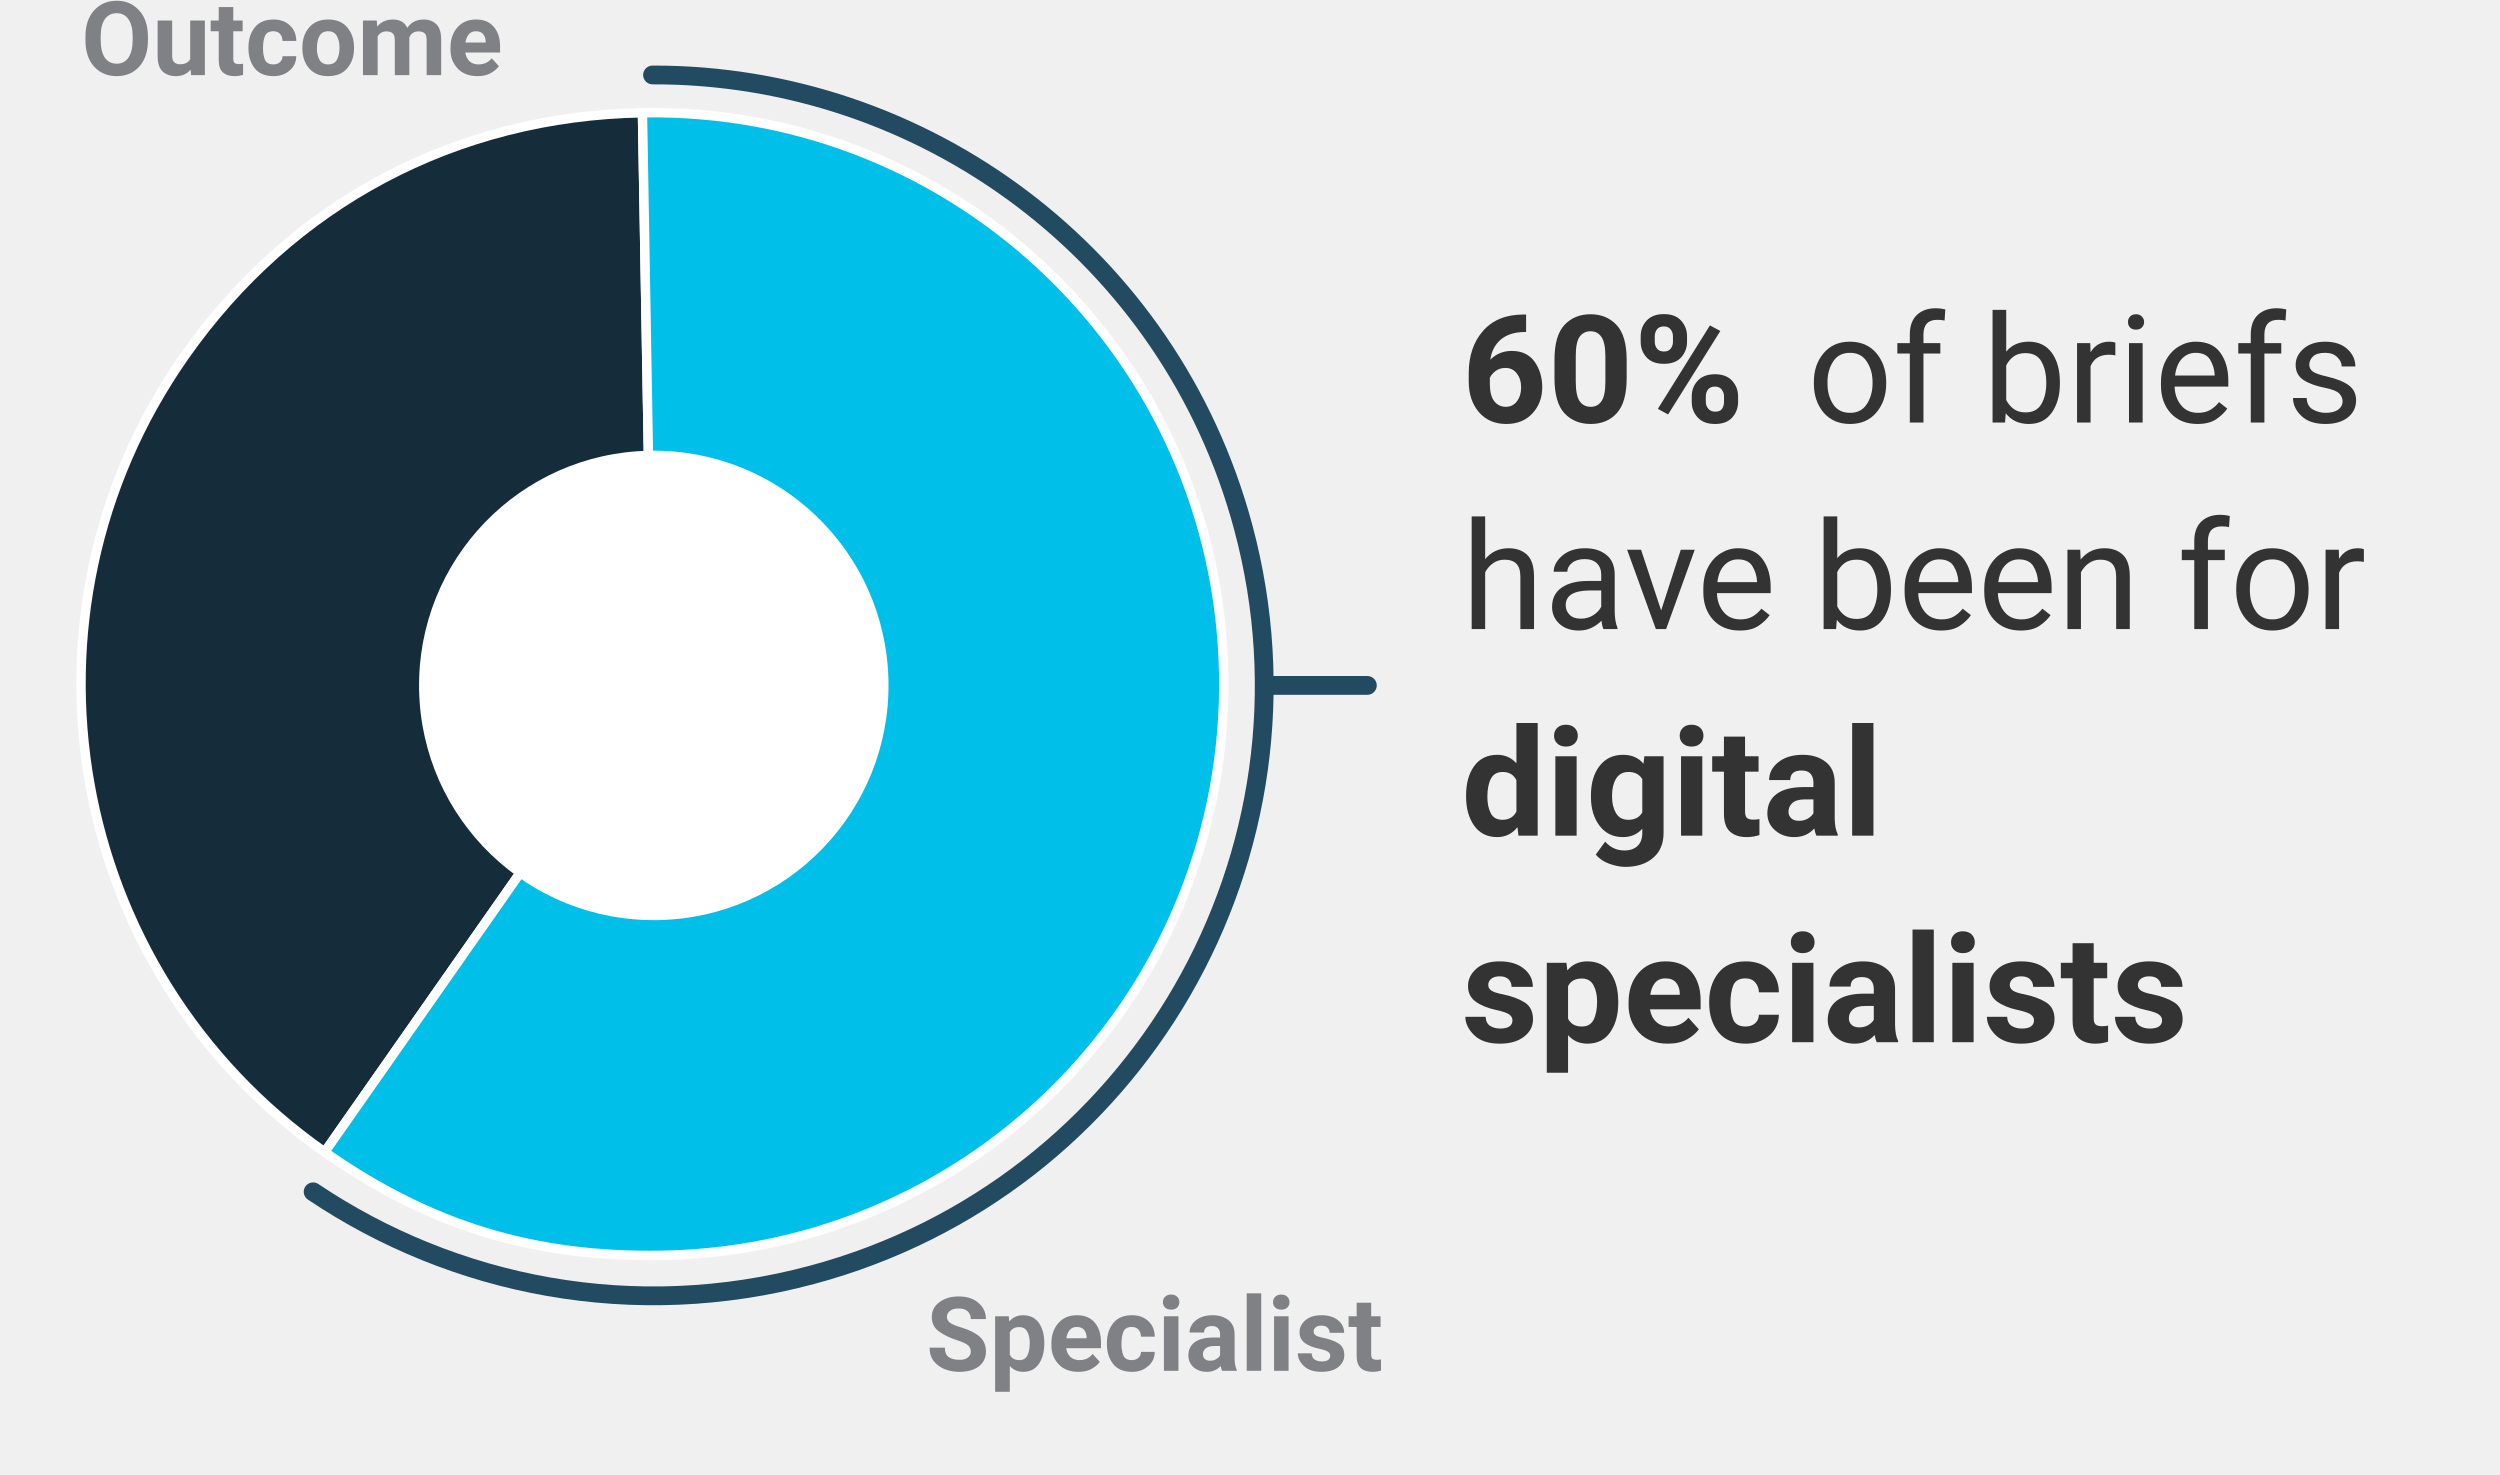
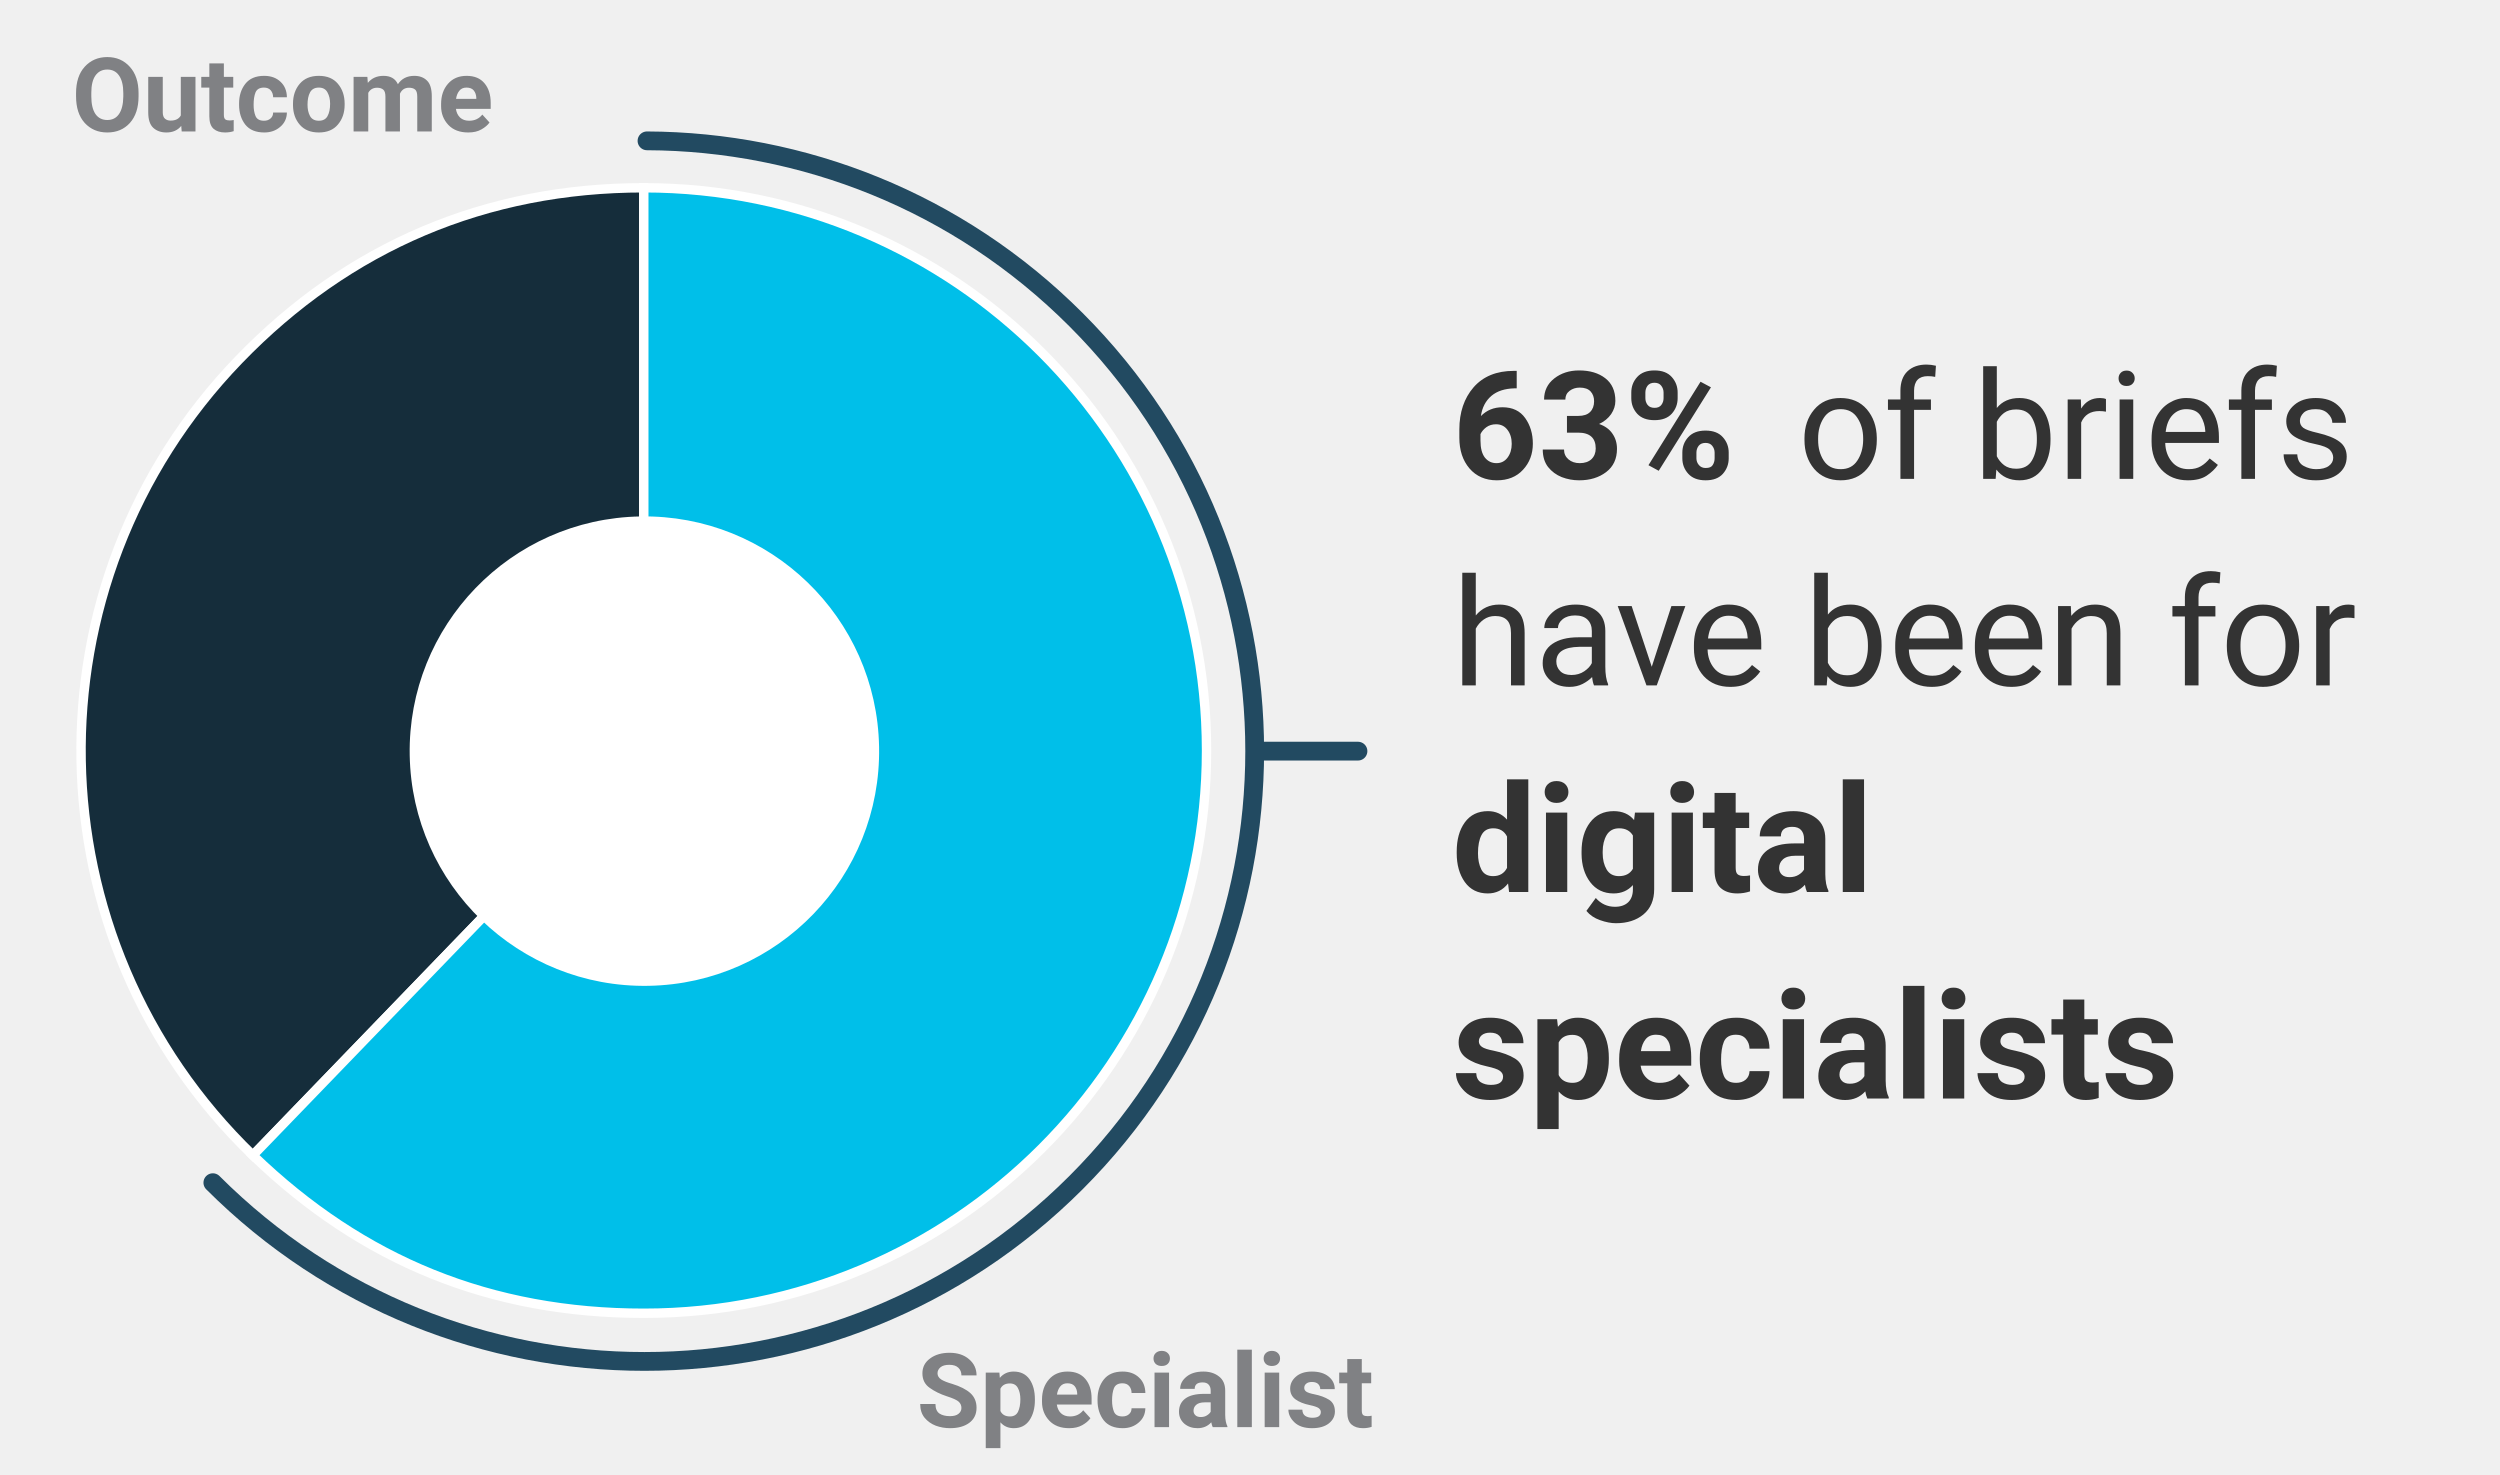
- <svg xmlns="http://www.w3.org/2000/svg" font-family="-apple-system, BlinkMacSystemFont, &quot;Segoe UI&quot;, Roboto, Helvetica, Arial, sans-serif, &quot;Apple Color Emoji&quot;, &quot;Segoe UI Emoji&quot;, &quot;Segoe UI Symbol&quot;" width="251px" height="148px" viewBox="0 0 251 157" version="1.1">
+ <svg xmlns="http://www.w3.org/2000/svg" font-family="-apple-system, BlinkMacSystemFont, &quot;Segoe UI&quot;, Roboto, Helvetica, Arial, sans-serif, &quot;Apple Color Emoji&quot;, &quot;Segoe UI Emoji&quot;, &quot;Segoe UI Symbol&quot;" width="251px" height="148px" viewBox="0 0 251 157" version="1.1" style="background: #FFFFFF;">
  <defs />
-   <g id="Jan-monthly-report-greater-than-768px" stroke="none" stroke-width="1" fill="none" fill-rule="evenodd" transform="translate(-737, -903)">
-     <g id="56%-of-briefs-have-been-for-digital-specialists" transform="translate(738, 897)">
-       <text id="60%-of-briefs-have-b" font-size="16" font-weight="bold" line-spacing="22" fill="#333333">
-         <tspan x="147" y="51">60% </tspan>
-         <tspan x="183.836" y="51" font-weight="normal">of briefs </tspan>
-         <tspan x="147" y="73" font-weight="normal">have been for</tspan>
-         <tspan x="250.219" y="73"> </tspan>
-         <tspan x="147" y="95">digital </tspan>
-         <tspan x="147" y="117">specialists</tspan>
-       </text>
-       <g id="Group-2" stroke-width="1" fill-rule="evenodd" transform="translate(-3, 1)">
-         <g id="Group-13" transform="translate(64, 78) scale(-1, 1) rotate(1) translate(-64, -78) translate(3, 17)">
-           <g id="Group-12" transform="translate(61, 61) scale(-1, 1) translate(-61, -61) " stroke="#FFFFFF">
-             <path d="M60.856,60.852 L25.089,110.082 C-2.101,90.328 -8.128,52.273 11.626,25.084 C23.321,8.988 40.96,-0 60.856,-0 L60.856,60.852 Z" id="Fill-1" fill="#152D3B" />
-             <path d="M60.856,60.852 L60.856,-0 C94.464,-0 121.708,27.245 121.708,60.852 C121.708,94.459 94.464,121.704 60.856,121.704 C47.144,121.704 36.182,118.141 25.089,110.082 L60.856,60.852 Z" id="Fill-4" fill="#00BFE9" />
-           </g>
-           <circle id="Oval-Copy-2" fill="#FFFFFF" cx="61" cy="61" r="25" />
-         </g>
-         <g id="Group" transform="translate(72, 77) scale(-1, 1) translate(-72, -77) " stroke="#224A61" stroke-linecap="round" stroke-width="2">
-           <path d="M4,78 L14,78" id="Line-Copy-15" transform="translate(9, 79) scale(-1, 1) translate(-9, -79) " />
-           <path d="M80.695,140.893 C108.502,133.523 128.997,108.184 128.997,78.058 C128.997,42.16 99.895,13.058 63.997,13.058 C44.444,13.058 26.908,21.691 14.992,35.353" id="Oval-4-Copy-2" transform="translate(71.99454, 76.97563) rotate(-165) translate(-71.99454, -76.97563) " />
-         </g>
+   <g id="Percentage-of-briefs-for-digital-specialists" stroke="none" stroke-width="1" fill="none" fill-rule="evenodd">
+     <text id="63%-of-briefs-have-b" font-size="16" font-weight="bold" line-spacing="22" fill="#333333">
+       <tspan x="147" y="51">63% </tspan>
+       <tspan x="183.836" y="51" font-weight="normal">of briefs </tspan>
+       <tspan x="147" y="73" font-weight="normal">have been for</tspan>
+       <tspan x="250.219" y="73"> </tspan>
+       <tspan x="147" y="95">digital </tspan>
+       <tspan x="147" y="117">specialists</tspan>
+     </text>
+     <g id="Group" transform="translate(1, 20)">
+       <g id="Group-22" stroke="#FFFFFF">
+         <path d="M59.935,59.935 L18.301,103.048 C-5.51,80.054 -6.172,42.111 16.821,18.301 C28.502,6.205 43.12,0 59.935,0 L59.935,59.935 Z" id="Fill-1" fill="#152D3B" />
+         <path d="M59.935,59.935 L59.935,0 C93.036,0 119.869,26.834 119.869,59.935 C119.869,93.036 93.036,119.869 59.935,119.869 C43.682,119.869 29.992,114.338 18.301,103.048 L59.935,59.935 Z" id="Fill-3" fill="#00BFE9" />
      </g>
-       <text id="Outcome-Copy-3" font-size="11" font-weight="bold" fill="#808184">
-         <tspan x="0" y="14">Outcome</tspan>
-       </text>
-       <text id="Specialist-Copy-2" font-size="11" font-weight="bold" fill="#808184">
-         <tspan x="90" y="152">Specialist</tspan>
-       </text>
+       <circle id="Oval-Copy-2" fill="#FFFFFF" transform="translate(60, 60) scale(-1, 1) rotate(1) translate(-60, -60) " cx="60" cy="60" r="25" />
    </g>
+     <path d="M127,80 L137,80" id="Line-Copy-15" stroke="#224A61" stroke-width="2" stroke-linecap="round" />
+     <text id="Outcome-Copy-3" font-size="11" font-weight="bold" fill="#808184">
+       <tspan x="0" y="14">Outcome</tspan>
+     </text>
+     <text id="Specialist-Copy-2" font-size="11" font-weight="bold" fill="#808184">
+       <tspan x="90" y="152">Specialist</tspan>
+     </text>
+     <path d="M58.183,151.8 C94.082,151.8 123.183,122.699 123.183,86.8 C123.183,50.902 94.082,21.8 58.183,21.8 C40.333,21.8 24.164,28.995 12.417,40.643" id="Oval-4-Copy-4" stroke="#224A61" stroke-width="2" stroke-linecap="round" transform="translate(67.80019, 86.80019) rotate(-315) translate(-67.80019, -86.80019) " />
  </g>
</svg>
